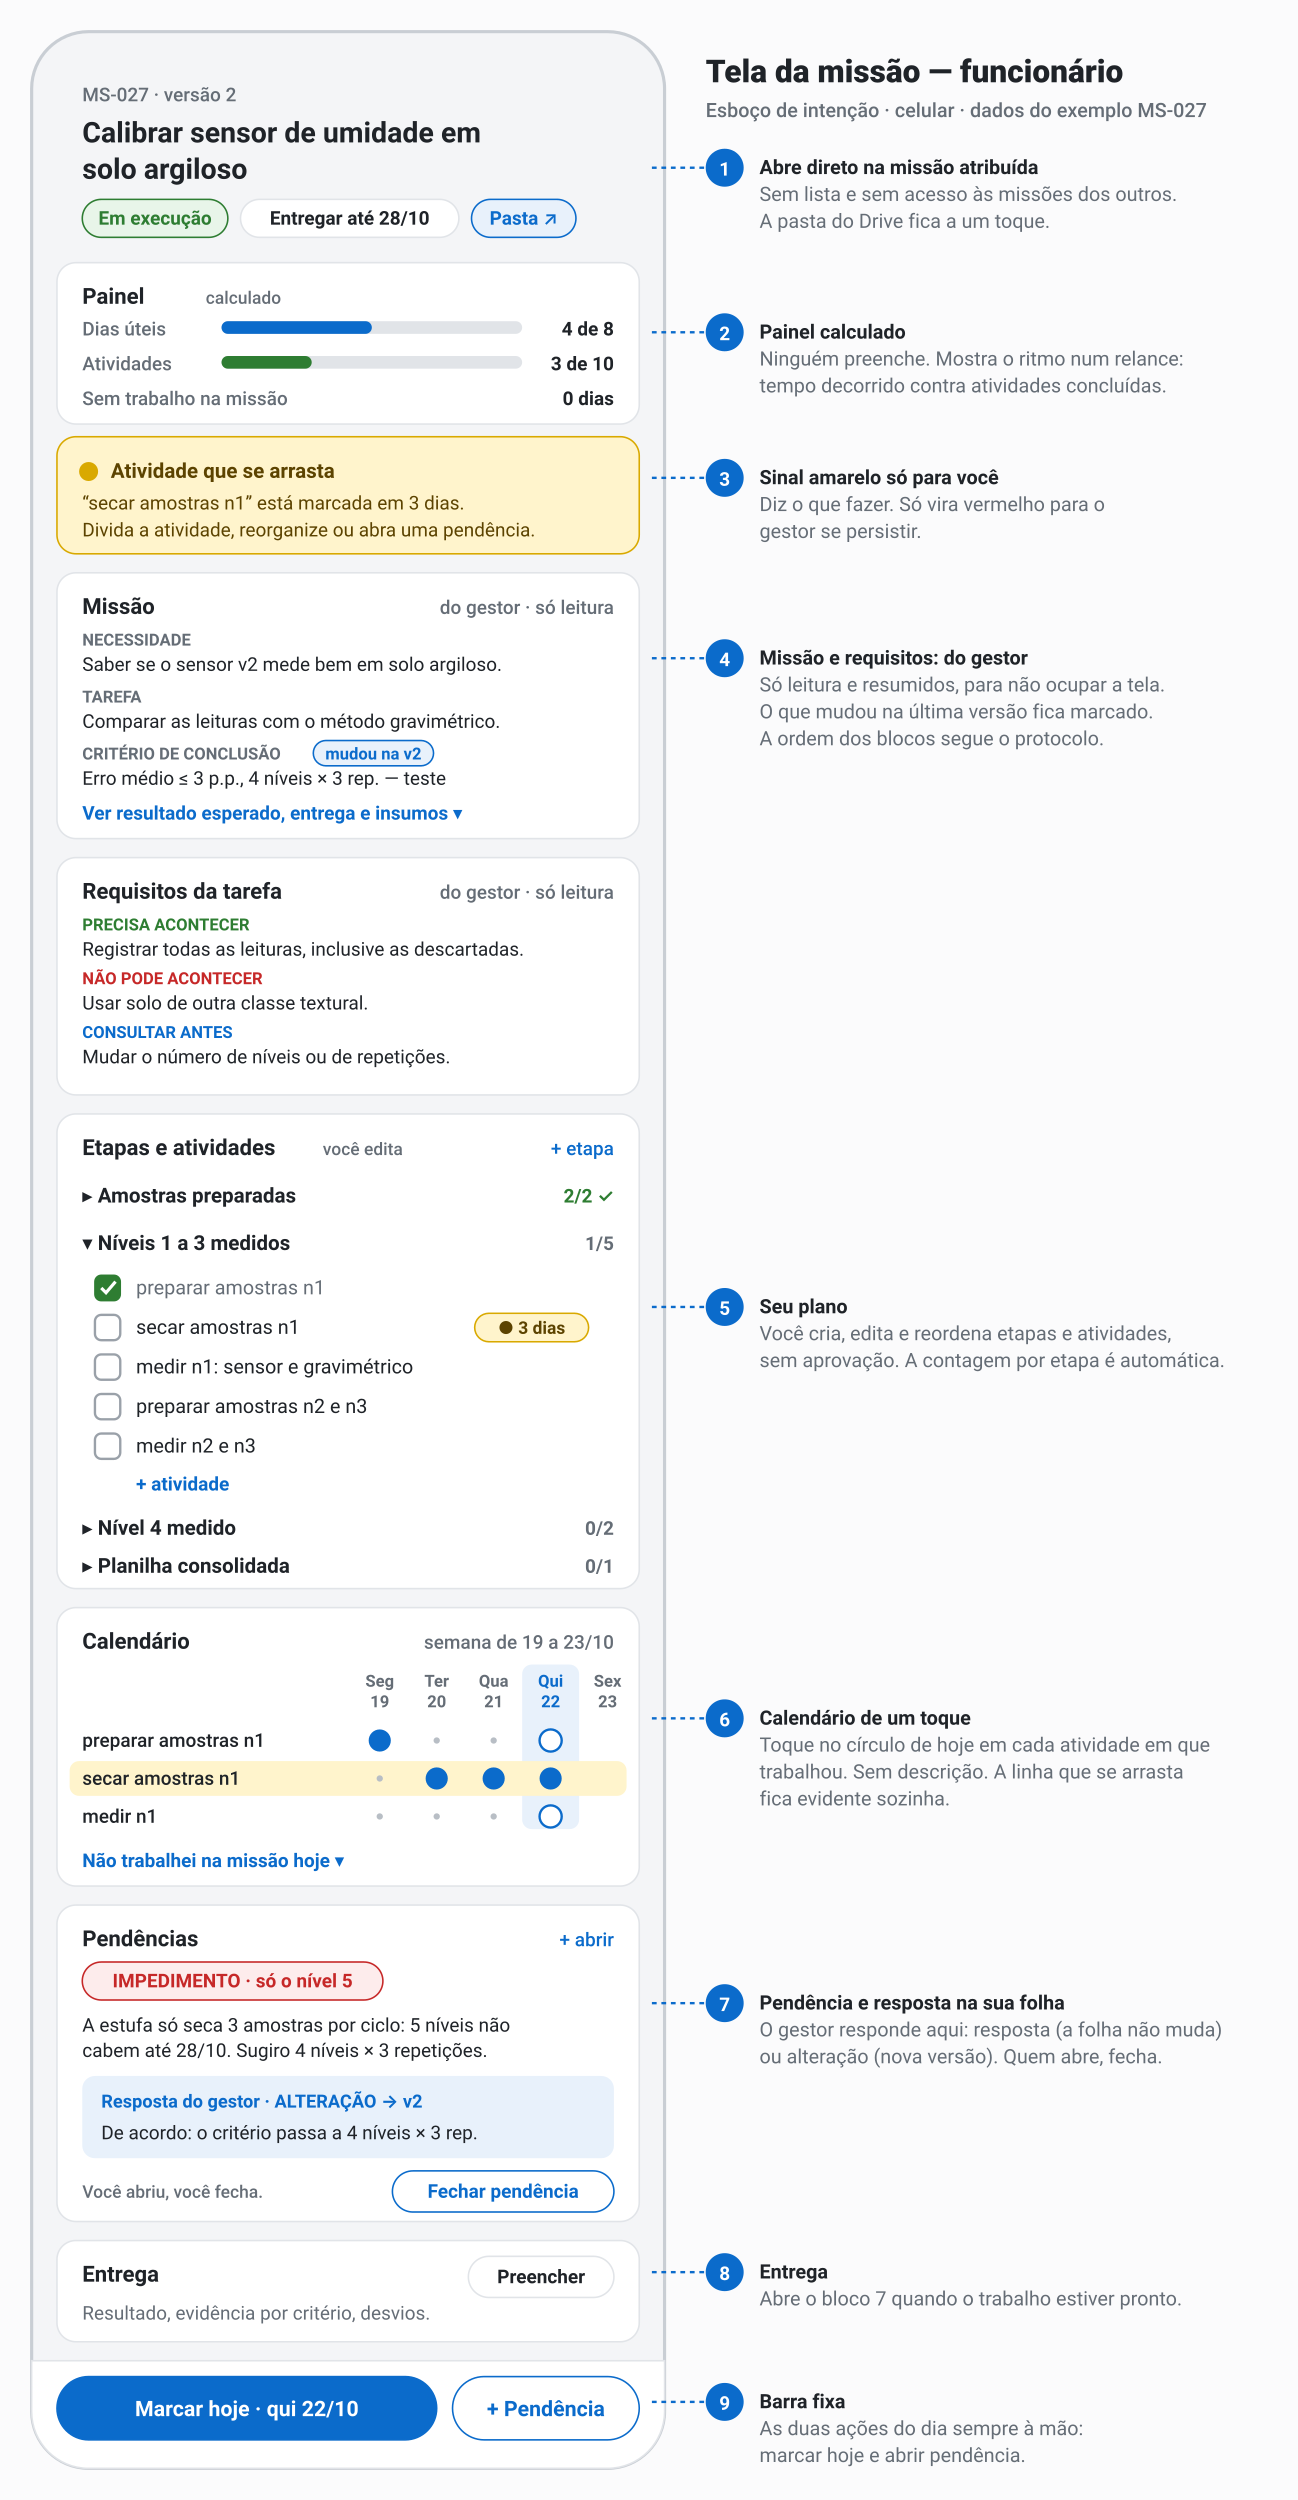
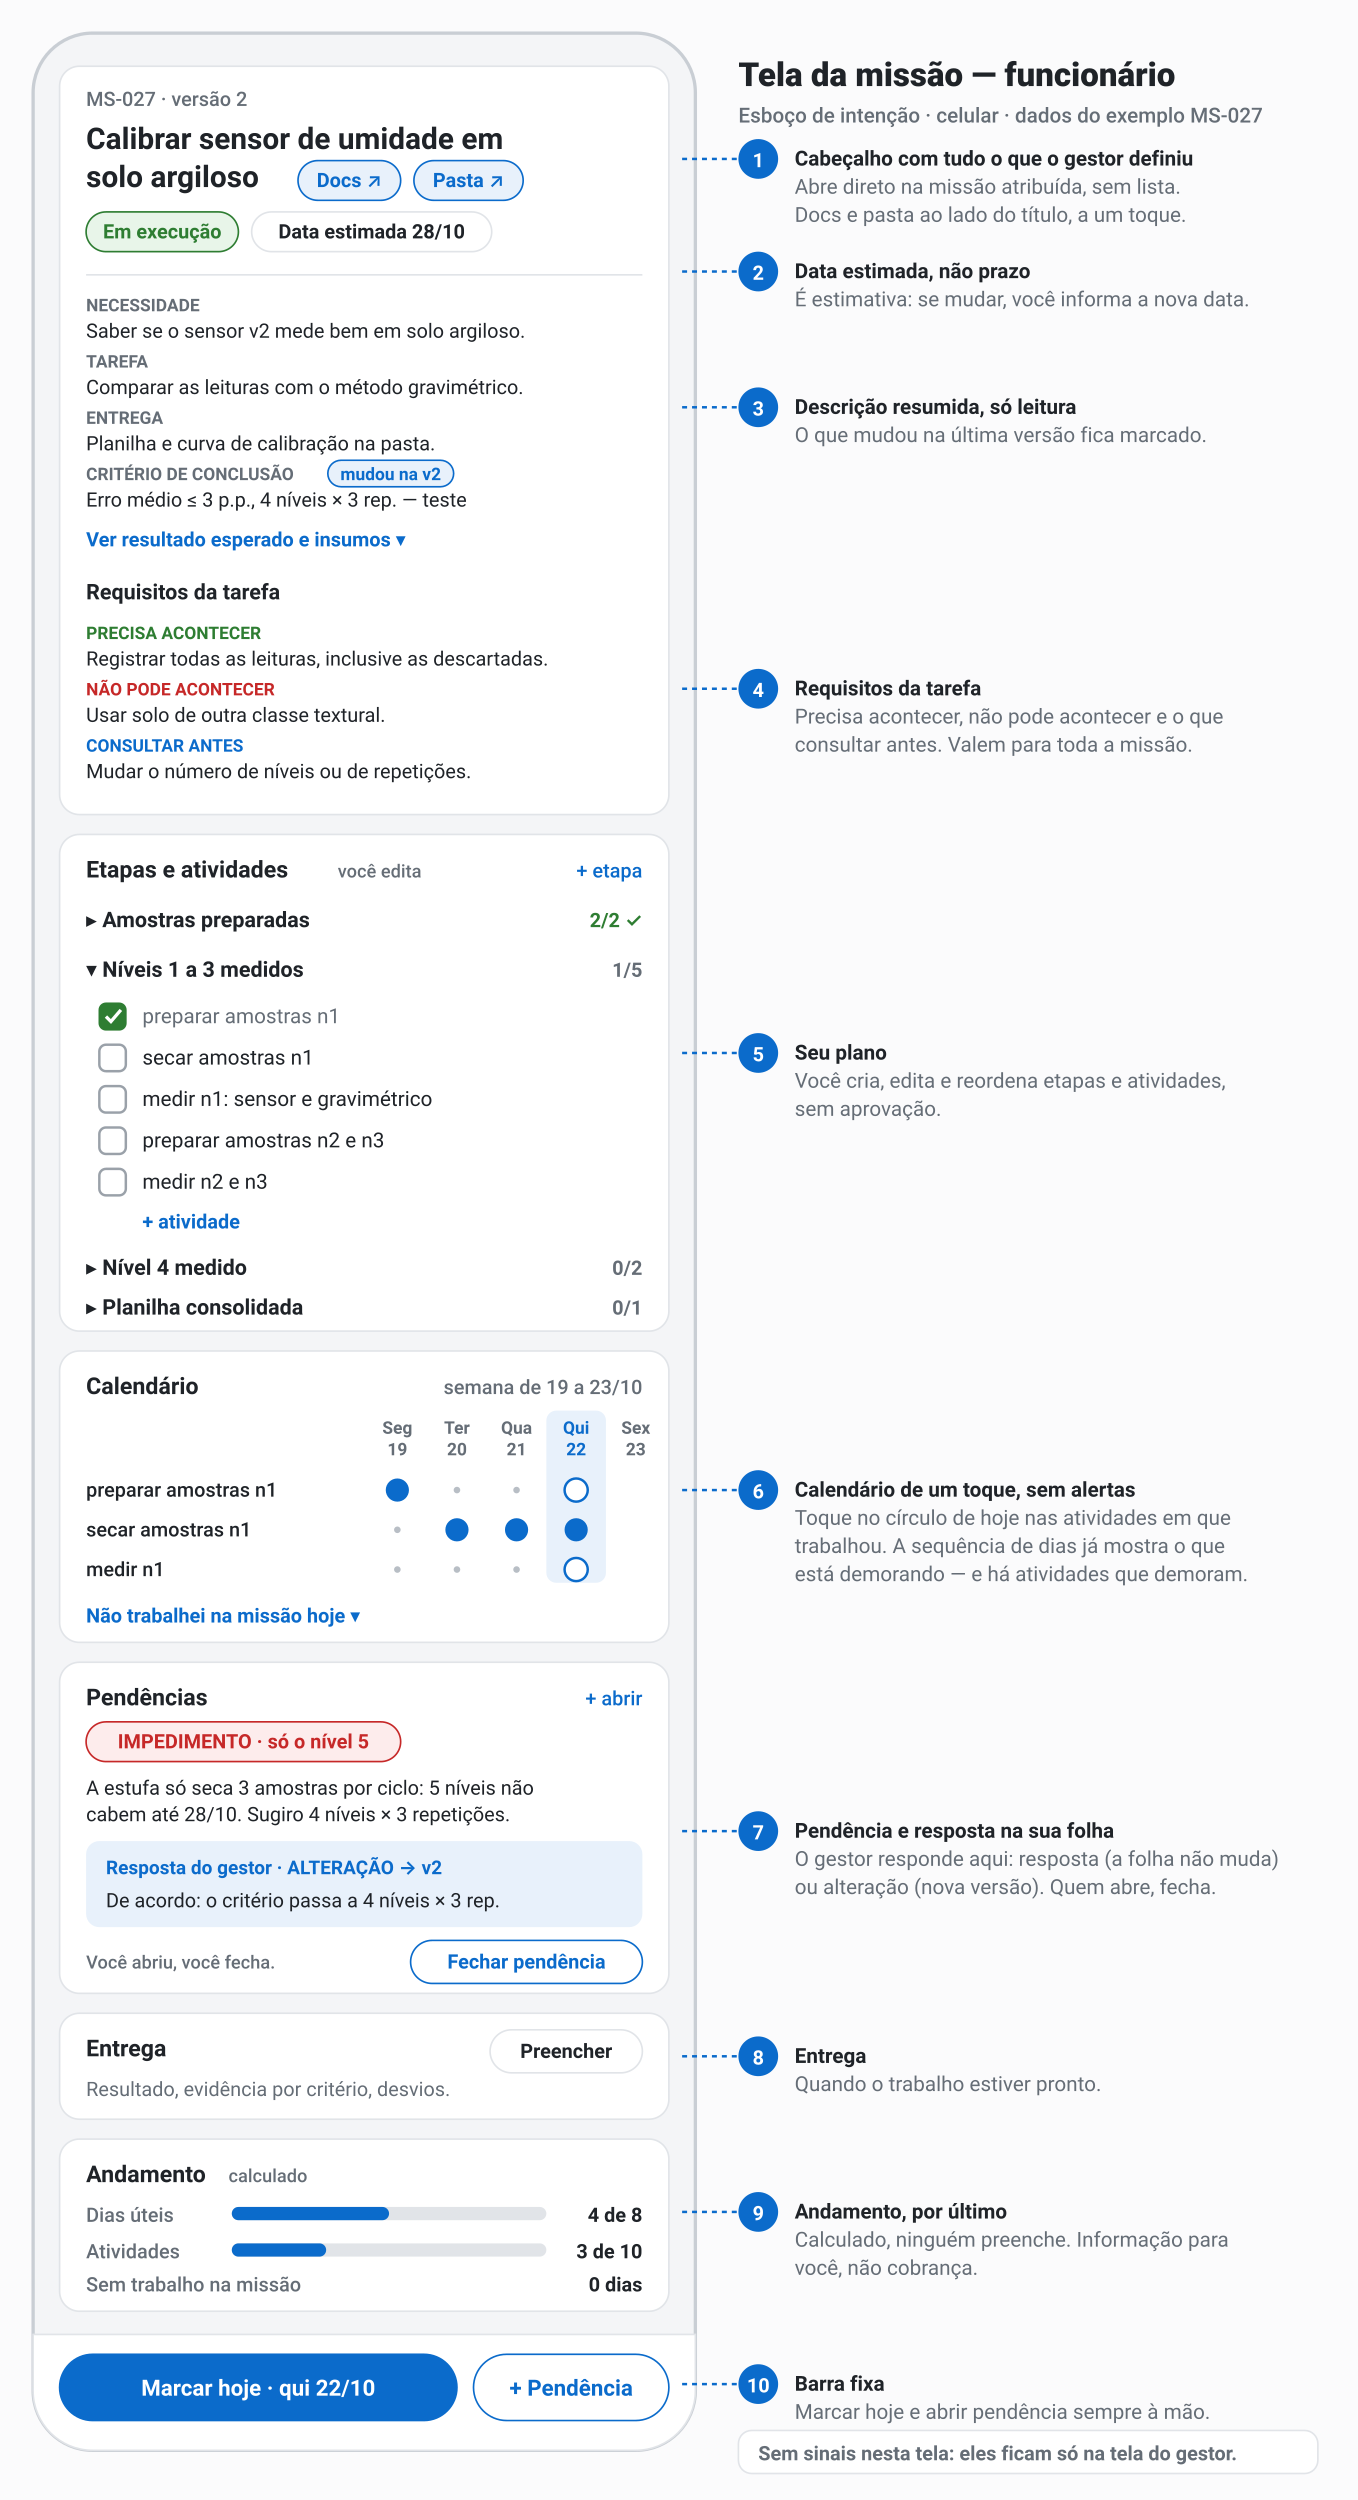
- <svg xmlns="http://www.w3.org/2000/svg" width="820" height="1580" viewBox="0 0 820 1580" font-family="system-ui, -apple-system, 'Segoe UI', Roboto, sans-serif">
-   <rect x="0" y="0" width="820" height="1580" rx="0" fill="#FBFBFC" stroke="#FBFBFC" stroke-width="1" />
-   <rect x="20" y="20" width="400" height="1540" rx="36" fill="#F4F5F7" stroke="#C9CED4" stroke-width="2" />
+ <svg xmlns="http://www.w3.org/2000/svg" width="820" height="1510" viewBox="0 0 820 1510" font-family="system-ui, -apple-system, 'Segoe UI', Roboto, sans-serif">
+   <rect x="0" y="0" width="820" height="1510" rx="0" fill="#FBFBFC" stroke="#FBFBFC" stroke-width="1" />
+   <rect x="20" y="20" width="400" height="1460" rx="36" fill="#F4F5F7" stroke="#C9CED4" stroke-width="2" />
+   <rect x="36" y="40" width="368" height="452" rx="12" fill="#FFFFFF" stroke="#E1E4E8" stroke-width="1" />
  <text x="52" y="64" font-size="12" font-weight="500" fill="#656D76" text-anchor="start">MS-027 · versão 2</text>
  <text x="52" y="90" font-size="18" font-weight="700" fill="#1F2328" text-anchor="start">Calibrar sensor de umidade em</text>
  <text x="52" y="113" font-size="18" font-weight="700" fill="#1F2328" text-anchor="start">solo argiloso</text>
-   <rect x="52" y="126" width="92" height="24" rx="12" fill="#E8F5E9" stroke="#2E7D32" stroke-width="1" />
-   <text x="98.0" y="142" font-size="12" font-weight="600" fill="#2E7D32" text-anchor="middle">Em execução</text>
-   <rect x="152" y="126" width="138" height="24" rx="12" fill="#FFFFFF" stroke="#E1E4E8" stroke-width="1" />
-   <text x="221.0" y="142" font-size="12" font-weight="600" fill="#1F2328" text-anchor="middle">Entregar até 28/10</text>
-   <rect x="298" y="126" width="66" height="24" rx="12" fill="#E8F1FB" stroke="#0B6BCB" stroke-width="1" />
-   <text x="331.0" y="142" font-size="12" font-weight="600" fill="#0B6BCB" text-anchor="middle">Pasta ↗</text>
-   <rect x="36" y="166" width="368" height="102" rx="12" fill="#FFFFFF" stroke="#E1E4E8" stroke-width="1" />
-   <text x="52" y="192" font-size="14" font-weight="700" fill="#1F2328" text-anchor="start">Painel</text>
-   <text x="130" y="192" font-size="11" font-weight="500" fill="#656D76" text-anchor="start">calculado</text>
-   <text x="52" y="212" font-size="12" font-weight="500" fill="#656D76" text-anchor="start">Dias úteis</text>
-   <rect x="140" y="203" width="190" height="8" rx="4" fill="#E1E4E8" stroke="#E1E4E8" stroke-width="0" />
-   <rect x="140" y="203" width="95.0" height="8" rx="4" fill="#0B6BCB" stroke="#0B6BCB" stroke-width="0" />
-   <text x="388" y="212" font-size="12" font-weight="600" fill="#1F2328" text-anchor="end">4 de 8</text>
-   <text x="52" y="234" font-size="12" font-weight="500" fill="#656D76" text-anchor="start">Atividades</text>
-   <rect x="140" y="225" width="190" height="8" rx="4" fill="#E1E4E8" stroke="#E1E4E8" stroke-width="0" />
-   <rect x="140" y="225" width="57.0" height="8" rx="4" fill="#2E7D32" stroke="#2E7D32" stroke-width="0" />
-   <text x="388" y="234" font-size="12" font-weight="600" fill="#1F2328" text-anchor="end">3 de 10</text>
-   <text x="52" y="256" font-size="12" font-weight="500" fill="#656D76" text-anchor="start">Sem trabalho na missão</text>
-   <text x="388" y="256" font-size="12" font-weight="600" fill="#1F2328" text-anchor="end">0 dias</text>
-   <rect x="36" y="276" width="368" height="74" rx="12" fill="#FFF4CC" stroke="#D9A900" stroke-width="1" />
-   <circle cx="56" cy="298" r="6" fill="#D9A900" />
-   <text x="70" y="302" font-size="13" font-weight="700" fill="#5C4300" text-anchor="start">Atividade que se arrasta</text>
-   <text x="52" y="322" font-size="12" font-weight="400" fill="#5C4300" text-anchor="start">“secar amostras n1” está marcada em 3 dias.</text>
-   <text x="52" y="339" font-size="12" font-weight="400" fill="#5C4300" text-anchor="start">Divida a atividade, reorganize ou abra uma pendência.</text>
-   <rect x="36" y="362" width="368" height="168" rx="12" fill="#FFFFFF" stroke="#E1E4E8" stroke-width="1" />
-   <text x="52" y="388" font-size="14" font-weight="700" fill="#1F2328" text-anchor="start">Missão</text>
-   <text x="388" y="388" font-size="12" font-weight="500" fill="#656D76" text-anchor="end">do gestor · só leitura</text>
-   <text x="52" y="408" font-size="10.5" font-weight="700" fill="#656D76" text-anchor="start">NECESSIDADE</text>
-   <text x="52" y="424" font-size="12" font-weight="400" fill="#1F2328" text-anchor="start">Saber se o sensor v2 mede bem em solo argiloso.</text>
-   <text x="52" y="444" font-size="10.5" font-weight="700" fill="#656D76" text-anchor="start">TAREFA</text>
-   <text x="52" y="460" font-size="12" font-weight="400" fill="#1F2328" text-anchor="start">Comparar as leituras com o método gravimétrico.</text>
-   <text x="52" y="480" font-size="10.5" font-weight="700" fill="#656D76" text-anchor="start">CRITÉRIO DE CONCLUSÃO</text>
-   <text x="52" y="496" font-size="12" font-weight="400" fill="#1F2328" text-anchor="start">Erro médio ≤ 3 p.p., 4 níveis × 3 rep. — teste</text>
-   <rect x="198" y="468" width="76" height="16" rx="8" fill="#E8F1FB" stroke="#0B6BCB" stroke-width="1" />
-   <text x="236" y="480" font-size="10.5" font-weight="600" fill="#0B6BCB" text-anchor="middle">mudou na v2</text>
-   <text x="52" y="518" font-size="12" font-weight="600" fill="#0B6BCB" text-anchor="start">Ver resultado esperado, entrega e insumos ▾</text>
-   <rect x="36" y="542" width="368" height="150" rx="12" fill="#FFFFFF" stroke="#E1E4E8" stroke-width="1" />
-   <text x="52" y="568" font-size="14" font-weight="700" fill="#1F2328" text-anchor="start">Requisitos da tarefa</text>
-   <text x="388" y="568" font-size="12" font-weight="500" fill="#656D76" text-anchor="end">do gestor · só leitura</text>
-   <text x="52" y="588" font-size="10.5" font-weight="700" fill="#2E7D32" text-anchor="start">PRECISA ACONTECER</text>
-   <text x="52" y="604" font-size="12" font-weight="400" fill="#1F2328" text-anchor="start">Registrar todas as leituras, inclusive as descartadas.</text>
-   <text x="52" y="622" font-size="10.5" font-weight="700" fill="#C62828" text-anchor="start">NÃO PODE ACONTECER</text>
-   <text x="52" y="638" font-size="12" font-weight="400" fill="#1F2328" text-anchor="start">Usar solo de outra classe textural.</text>
-   <text x="52" y="656" font-size="10.5" font-weight="700" fill="#0B6BCB" text-anchor="start">CONSULTAR ANTES</text>
-   <text x="52" y="672" font-size="12" font-weight="400" fill="#1F2328" text-anchor="start">Mudar o número de níveis ou de repetições.</text>
-   <rect x="36" y="704" width="368" height="300" rx="12" fill="#FFFFFF" stroke="#E1E4E8" stroke-width="1" />
-   <text x="52" y="730" font-size="14" font-weight="700" fill="#1F2328" text-anchor="start">Etapas e atividades</text>
-   <text x="388" y="730" font-size="12" font-weight="500" fill="#0B6BCB" text-anchor="end">+ etapa</text>
-   <text x="204" y="730" font-size="11" font-weight="500" fill="#656D76" text-anchor="start">você edita</text>
-   <text x="52" y="760" font-size="13" font-weight="700" fill="#1F2328" text-anchor="start">▸ Amostras preparadas</text>
-   <text x="388" y="760" font-size="12" font-weight="600" fill="#2E7D32" text-anchor="end">2/2 ✓</text>
-   <text x="52" y="790" font-size="13" font-weight="700" fill="#1F2328" text-anchor="start">▾ Níveis 1 a 3 medidos</text>
-   <text x="388" y="790" font-size="12" font-weight="600" fill="#656D76" text-anchor="end">1/5</text>
-   <rect x="60" y="806" width="16" height="16" rx="4" fill="#2E7D32" stroke="#2E7D32" stroke-width="1" />
-   <path d="M64 814 l3 3 l6 -7" stroke="#fff" stroke-width="2" fill="none" />
-   <text x="86" y="818" font-size="12.5" font-weight="400" fill="#656D76" text-anchor="start">preparar amostras n1</text>
-   <rect x="60" y="831" width="16" height="16" rx="4" fill="#FFFFFF" stroke="#9AA1A9" stroke-width="1.5" />
-   <text x="86" y="843" font-size="12.5" font-weight="400" fill="#1F2328" text-anchor="start">secar amostras n1</text>
-   <rect x="300" y="830" width="72" height="18" rx="9" fill="#FFF4CC" stroke="#D9A900" stroke-width="1" />
-   <text x="336" y="843" font-size="11" font-weight="600" fill="#5C4300" text-anchor="middle">● 3 dias</text>
-   <rect x="60" y="856" width="16" height="16" rx="4" fill="#FFFFFF" stroke="#9AA1A9" stroke-width="1.5" />
-   <text x="86" y="868" font-size="12.5" font-weight="400" fill="#1F2328" text-anchor="start">medir n1: sensor e gravimétrico</text>
-   <rect x="60" y="881" width="16" height="16" rx="4" fill="#FFFFFF" stroke="#9AA1A9" stroke-width="1.5" />
-   <text x="86" y="893" font-size="12.5" font-weight="400" fill="#1F2328" text-anchor="start">preparar amostras n2 e n3</text>
-   <rect x="60" y="906" width="16" height="16" rx="4" fill="#FFFFFF" stroke="#9AA1A9" stroke-width="1.5" />
-   <text x="86" y="918" font-size="12.5" font-weight="400" fill="#1F2328" text-anchor="start">medir n2 e n3</text>
-   <text x="86" y="942" font-size="12" font-weight="600" fill="#0B6BCB" text-anchor="start">+ atividade</text>
-   <text x="52" y="970" font-size="13" font-weight="700" fill="#1F2328" text-anchor="start">▸ Nível 4 medido</text>
-   <text x="388" y="970" font-size="12" font-weight="600" fill="#656D76" text-anchor="end">0/2</text>
-   <text x="52" y="994" font-size="13" font-weight="700" fill="#1F2328" text-anchor="start">▸ Planilha consolidada</text>
-   <text x="388" y="994" font-size="12" font-weight="600" fill="#656D76" text-anchor="end">0/1</text>
-   <rect x="36" y="1016" width="368" height="176" rx="12" fill="#FFFFFF" stroke="#E1E4E8" stroke-width="1" />
-   <text x="52" y="1042" font-size="14" font-weight="700" fill="#1F2328" text-anchor="start">Calendário</text>
-   <text x="388" y="1042" font-size="12" font-weight="500" fill="#656D76" text-anchor="end">semana de 19 a 23/10</text>
-   <rect x="330" y="1052" width="36" height="104" rx="6" fill="#E8F1FB" stroke="#E8F1FB" stroke-width="0" />
-   <text x="240.0" y="1066" font-size="10.5" font-weight="600" fill="#656D76" text-anchor="middle">Seg</text>
-   <text x="240.0" y="1079" font-size="10.5" font-weight="600" fill="#656D76" text-anchor="middle">19</text>
-   <text x="276.0" y="1066" font-size="10.5" font-weight="600" fill="#656D76" text-anchor="middle">Ter</text>
-   <text x="276.0" y="1079" font-size="10.5" font-weight="600" fill="#656D76" text-anchor="middle">20</text>
-   <text x="312.0" y="1066" font-size="10.5" font-weight="600" fill="#656D76" text-anchor="middle">Qua</text>
-   <text x="312.0" y="1079" font-size="10.5" font-weight="600" fill="#656D76" text-anchor="middle">21</text>
-   <text x="348.0" y="1066" font-size="10.5" font-weight="600" fill="#0B6BCB" text-anchor="middle">Qui</text>
-   <text x="348.0" y="1079" font-size="10.5" font-weight="600" fill="#0B6BCB" text-anchor="middle">22</text>
-   <text x="384.0" y="1066" font-size="10.5" font-weight="600" fill="#656D76" text-anchor="middle">Sex</text>
-   <text x="384.0" y="1079" font-size="10.5" font-weight="600" fill="#656D76" text-anchor="middle">23</text>
-   <text x="52" y="1104" font-size="12" font-weight="500" fill="#1F2328" text-anchor="start">preparar amostras n1</text>
-   <circle cx="240.0" cy="1100" r="7" fill="#0B6BCB" />
-   <circle cx="276.0" cy="1100" r="2" fill="#B8BEC5" />
-   <circle cx="312.0" cy="1100" r="2" fill="#B8BEC5" />
-   <circle cx="348.0" cy="1100" r="7" fill="#fff" stroke="#0B6BCB" stroke-width="1.5" />
-   <rect x="44" y="1113" width="352" height="22" rx="6" fill="#FFF4CC" stroke="#FFF4CC" stroke-width="0" />
-   <text x="52" y="1128" font-size="12" font-weight="500" fill="#1F2328" text-anchor="start">secar amostras n1</text>
-   <circle cx="240.0" cy="1124" r="2" fill="#B8BEC5" />
-   <circle cx="276.0" cy="1124" r="7" fill="#0B6BCB" />
-   <circle cx="312.0" cy="1124" r="7" fill="#0B6BCB" />
-   <circle cx="348.0" cy="1124" r="7" fill="#0B6BCB" />
-   <text x="52" y="1152" font-size="12" font-weight="500" fill="#1F2328" text-anchor="start">medir n1</text>
-   <circle cx="240.0" cy="1148" r="2" fill="#B8BEC5" />
-   <circle cx="276.0" cy="1148" r="2" fill="#B8BEC5" />
-   <circle cx="312.0" cy="1148" r="2" fill="#B8BEC5" />
-   <circle cx="348.0" cy="1148" r="7" fill="#fff" stroke="#0B6BCB" stroke-width="1.5" />
-   <text x="52" y="1180" font-size="12" font-weight="600" fill="#0B6BCB" text-anchor="start">Não trabalhei na missão hoje ▾</text>
-   <rect x="36" y="1204" width="368" height="200" rx="12" fill="#FFFFFF" stroke="#E1E4E8" stroke-width="1" />
-   <text x="52" y="1230" font-size="14" font-weight="700" fill="#1F2328" text-anchor="start">Pendências</text>
-   <text x="388" y="1230" font-size="12" font-weight="500" fill="#0B6BCB" text-anchor="end">+ abrir</text>
-   <rect x="52" y="1240" width="190" height="24" rx="12" fill="#FDECEC" stroke="#C62828" stroke-width="1" />
-   <text x="147.0" y="1256" font-size="12" font-weight="600" fill="#C62828" text-anchor="middle">IMPEDIMENTO · só o nível 5</text>
-   <text x="52" y="1284" font-size="12" font-weight="400" fill="#1F2328" text-anchor="start">A estufa só seca 3 amostras por ciclo: 5 níveis não</text>
-   <text x="52" y="1300" font-size="12" font-weight="400" fill="#1F2328" text-anchor="start">cabem até 28/10. Sugiro 4 níveis × 3 repetições.</text>
-   <rect x="52" y="1312" width="336" height="52" rx="8" fill="#E8F1FB" stroke="#E8F1FB" stroke-width="0" />
-   <text x="64" y="1332" font-size="11.5" font-weight="700" fill="#0B6BCB" text-anchor="start">Resposta do gestor · ALTERAÇÃO → v2</text>
-   <text x="64" y="1352" font-size="12" font-weight="400" fill="#1F2328" text-anchor="start">De acordo: o critério passa a 4 níveis × 3 rep.</text>
-   <rect x="248" y="1372" width="140" height="26" rx="13" fill="#FFFFFF" stroke="#0B6BCB" stroke-width="1" />
-   <text x="318" y="1389" font-size="12" font-weight="600" fill="#0B6BCB" text-anchor="middle">Fechar pendência</text>
-   <text x="52" y="1389" font-size="11" font-weight="500" fill="#656D76" text-anchor="start">Você abriu, você fecha.</text>
-   <rect x="36" y="1416" width="368" height="64" rx="12" fill="#FFFFFF" stroke="#E1E4E8" stroke-width="1" />
-   <text x="52" y="1442" font-size="14" font-weight="700" fill="#1F2328" text-anchor="start">Entrega</text>
-   <text x="52" y="1466" font-size="12" font-weight="400" fill="#656D76" text-anchor="start">Resultado, evidência por critério, desvios.</text>
-   <rect x="296" y="1426" width="92" height="26" rx="13" fill="#FFFFFF" stroke="#E1E4E8" stroke-width="1" />
-   <text x="342" y="1443" font-size="12" font-weight="600" fill="#1F2328" text-anchor="middle">Preencher</text>
-   <path d="M20 1492 H420 V1524 a36 36 0 0 1 -36 36 H56 a36 36 0 0 1 -36 -36 Z" fill="#FFFFFF" stroke="#E1E4E8" />
-   <rect x="36" y="1502" width="240" height="40" rx="20" fill="#0B6BCB" stroke="#0B6BCB" stroke-width="1" />
-   <text x="156" y="1527" font-size="13.5" font-weight="700" fill="#FFFFFF" text-anchor="middle">Marcar hoje · qui 22/10</text>
-   <rect x="286" y="1502" width="118" height="40" rx="20" fill="#FFFFFF" stroke="#0B6BCB" stroke-width="1" />
-   <text x="345" y="1527" font-size="13.5" font-weight="700" fill="#0B6BCB" text-anchor="middle">+ Pendência</text>
+   <rect x="180" y="97" width="62" height="24" rx="12" fill="#E8F1FB" stroke="#0B6BCB" stroke-width="1" />
+   <text x="211.0" y="113" font-size="12" font-weight="600" fill="#0B6BCB" text-anchor="middle">Docs ↗</text>
+   <rect x="250" y="97" width="66" height="24" rx="12" fill="#E8F1FB" stroke="#0B6BCB" stroke-width="1" />
+   <text x="283.0" y="113" font-size="12" font-weight="600" fill="#0B6BCB" text-anchor="middle">Pasta ↗</text>
+   <rect x="52" y="128" width="92" height="24" rx="12" fill="#E8F5E9" stroke="#2E7D32" stroke-width="1" />
+   <text x="98.0" y="144" font-size="12" font-weight="600" fill="#2E7D32" text-anchor="middle">Em execução</text>
+   <rect x="152" y="128" width="145" height="24" rx="12" fill="#FFFFFF" stroke="#E1E4E8" stroke-width="1" />
+   <text x="224.5" y="144" font-size="12" font-weight="600" fill="#1F2328" text-anchor="middle">Data estimada 28/10</text>
+   <line x1="52" y1="166" x2="388" y2="166" stroke="#E1E4E8" />
+   <text x="52" y="188" font-size="10.5" font-weight="700" fill="#656D76" text-anchor="start">NECESSIDADE</text>
+   <text x="52" y="204" font-size="12" font-weight="400" fill="#1F2328" text-anchor="start">Saber se o sensor v2 mede bem em solo argiloso.</text>
+   <text x="52" y="222" font-size="10.5" font-weight="700" fill="#656D76" text-anchor="start">TAREFA</text>
+   <text x="52" y="238" font-size="12" font-weight="400" fill="#1F2328" text-anchor="start">Comparar as leituras com o método gravimétrico.</text>
+   <text x="52" y="256" font-size="10.5" font-weight="700" fill="#656D76" text-anchor="start">ENTREGA</text>
+   <text x="52" y="272" font-size="12" font-weight="400" fill="#1F2328" text-anchor="start">Planilha e curva de calibração na pasta.</text>
+   <text x="52" y="290" font-size="10.5" font-weight="700" fill="#656D76" text-anchor="start">CRITÉRIO DE CONCLUSÃO</text>
+   <text x="52" y="306" font-size="12" font-weight="400" fill="#1F2328" text-anchor="start">Erro médio ≤ 3 p.p., 4 níveis × 3 rep. — teste</text>
+   <rect x="198" y="278" width="76" height="16" rx="8" fill="#E8F1FB" stroke="#0B6BCB" stroke-width="1" />
+   <text x="236" y="290" font-size="10.5" font-weight="600" fill="#0B6BCB" text-anchor="middle">mudou na v2</text>
+   <text x="52" y="330" font-size="12" font-weight="600" fill="#0B6BCB" text-anchor="start">Ver resultado esperado e insumos ▾</text>
+   <text x="52" y="362" font-size="13" font-weight="700" fill="#1F2328" text-anchor="start">Requisitos da tarefa</text>
+   <text x="52" y="386" font-size="10.5" font-weight="700" fill="#2E7D32" text-anchor="start">PRECISA ACONTECER</text>
+   <text x="52" y="402" font-size="12" font-weight="400" fill="#1F2328" text-anchor="start">Registrar todas as leituras, inclusive as descartadas.</text>
+   <text x="52" y="420" font-size="10.5" font-weight="700" fill="#C62828" text-anchor="start">NÃO PODE ACONTECER</text>
+   <text x="52" y="436" font-size="12" font-weight="400" fill="#1F2328" text-anchor="start">Usar solo de outra classe textural.</text>
+   <text x="52" y="454" font-size="10.5" font-weight="700" fill="#0B6BCB" text-anchor="start">CONSULTAR ANTES</text>
+   <text x="52" y="470" font-size="12" font-weight="400" fill="#1F2328" text-anchor="start">Mudar o número de níveis ou de repetições.</text>
+   <rect x="36" y="504" width="368" height="300" rx="12" fill="#FFFFFF" stroke="#E1E4E8" stroke-width="1" />
+   <text x="52" y="530" font-size="14" font-weight="700" fill="#1F2328" text-anchor="start">Etapas e atividades</text>
+   <text x="388" y="530" font-size="12" font-weight="500" fill="#0B6BCB" text-anchor="end">+ etapa</text>
+   <text x="204" y="530" font-size="11" font-weight="500" fill="#656D76" text-anchor="start">você edita</text>
+   <text x="52" y="560" font-size="13" font-weight="700" fill="#1F2328" text-anchor="start">▸ Amostras preparadas</text>
+   <text x="388" y="560" font-size="12" font-weight="600" fill="#2E7D32" text-anchor="end">2/2 ✓</text>
+   <text x="52" y="590" font-size="13" font-weight="700" fill="#1F2328" text-anchor="start">▾ Níveis 1 a 3 medidos</text>
+   <text x="388" y="590" font-size="12" font-weight="600" fill="#656D76" text-anchor="end">1/5</text>
+   <rect x="60" y="606" width="16" height="16" rx="4" fill="#2E7D32" stroke="#2E7D32" stroke-width="1" />
+   <path d="M64 614 l3 3 l6 -7" stroke="#fff" stroke-width="2" fill="none" />
+   <text x="86" y="618" font-size="12.5" font-weight="400" fill="#656D76" text-anchor="start">preparar amostras n1</text>
+   <rect x="60" y="631" width="16" height="16" rx="4" fill="#FFFFFF" stroke="#9AA1A9" stroke-width="1.5" />
+   <text x="86" y="643" font-size="12.5" font-weight="400" fill="#1F2328" text-anchor="start">secar amostras n1</text>
+   <rect x="60" y="656" width="16" height="16" rx="4" fill="#FFFFFF" stroke="#9AA1A9" stroke-width="1.5" />
+   <text x="86" y="668" font-size="12.5" font-weight="400" fill="#1F2328" text-anchor="start">medir n1: sensor e gravimétrico</text>
+   <rect x="60" y="681" width="16" height="16" rx="4" fill="#FFFFFF" stroke="#9AA1A9" stroke-width="1.5" />
+   <text x="86" y="693" font-size="12.5" font-weight="400" fill="#1F2328" text-anchor="start">preparar amostras n2 e n3</text>
+   <rect x="60" y="706" width="16" height="16" rx="4" fill="#FFFFFF" stroke="#9AA1A9" stroke-width="1.5" />
+   <text x="86" y="718" font-size="12.5" font-weight="400" fill="#1F2328" text-anchor="start">medir n2 e n3</text>
+   <text x="86" y="742" font-size="12" font-weight="600" fill="#0B6BCB" text-anchor="start">+ atividade</text>
+   <text x="52" y="770" font-size="13" font-weight="700" fill="#1F2328" text-anchor="start">▸ Nível 4 medido</text>
+   <text x="388" y="770" font-size="12" font-weight="600" fill="#656D76" text-anchor="end">0/2</text>
+   <text x="52" y="794" font-size="13" font-weight="700" fill="#1F2328" text-anchor="start">▸ Planilha consolidada</text>
+   <text x="388" y="794" font-size="12" font-weight="600" fill="#656D76" text-anchor="end">0/1</text>
+   <rect x="36" y="816" width="368" height="176" rx="12" fill="#FFFFFF" stroke="#E1E4E8" stroke-width="1" />
+   <text x="52" y="842" font-size="14" font-weight="700" fill="#1F2328" text-anchor="start">Calendário</text>
+   <text x="388" y="842" font-size="12" font-weight="500" fill="#656D76" text-anchor="end">semana de 19 a 23/10</text>
+   <rect x="330" y="852" width="36" height="104" rx="6" fill="#E8F1FB" stroke="#E8F1FB" stroke-width="0" />
+   <text x="240.0" y="866" font-size="10.5" font-weight="600" fill="#656D76" text-anchor="middle">Seg</text>
+   <text x="240.0" y="879" font-size="10.5" font-weight="600" fill="#656D76" text-anchor="middle">19</text>
+   <text x="276.0" y="866" font-size="10.5" font-weight="600" fill="#656D76" text-anchor="middle">Ter</text>
+   <text x="276.0" y="879" font-size="10.5" font-weight="600" fill="#656D76" text-anchor="middle">20</text>
+   <text x="312.0" y="866" font-size="10.5" font-weight="600" fill="#656D76" text-anchor="middle">Qua</text>
+   <text x="312.0" y="879" font-size="10.5" font-weight="600" fill="#656D76" text-anchor="middle">21</text>
+   <text x="348.0" y="866" font-size="10.5" font-weight="600" fill="#0B6BCB" text-anchor="middle">Qui</text>
+   <text x="348.0" y="879" font-size="10.5" font-weight="600" fill="#0B6BCB" text-anchor="middle">22</text>
+   <text x="384.0" y="866" font-size="10.5" font-weight="600" fill="#656D76" text-anchor="middle">Sex</text>
+   <text x="384.0" y="879" font-size="10.5" font-weight="600" fill="#656D76" text-anchor="middle">23</text>
+   <text x="52" y="904" font-size="12" font-weight="500" fill="#1F2328" text-anchor="start">preparar amostras n1</text>
+   <circle cx="240.0" cy="900" r="7" fill="#0B6BCB" />
+   <circle cx="276.0" cy="900" r="2" fill="#B8BEC5" />
+   <circle cx="312.0" cy="900" r="2" fill="#B8BEC5" />
+   <circle cx="348.0" cy="900" r="7" fill="#fff" stroke="#0B6BCB" stroke-width="1.5" />
+   <text x="52" y="928" font-size="12" font-weight="500" fill="#1F2328" text-anchor="start">secar amostras n1</text>
+   <circle cx="240.0" cy="924" r="2" fill="#B8BEC5" />
+   <circle cx="276.0" cy="924" r="7" fill="#0B6BCB" />
+   <circle cx="312.0" cy="924" r="7" fill="#0B6BCB" />
+   <circle cx="348.0" cy="924" r="7" fill="#0B6BCB" />
+   <text x="52" y="952" font-size="12" font-weight="500" fill="#1F2328" text-anchor="start">medir n1</text>
+   <circle cx="240.0" cy="948" r="2" fill="#B8BEC5" />
+   <circle cx="276.0" cy="948" r="2" fill="#B8BEC5" />
+   <circle cx="312.0" cy="948" r="2" fill="#B8BEC5" />
+   <circle cx="348.0" cy="948" r="7" fill="#fff" stroke="#0B6BCB" stroke-width="1.5" />
+   <text x="52" y="980" font-size="12" font-weight="600" fill="#0B6BCB" text-anchor="start">Não trabalhei na missão hoje ▾</text>
+   <rect x="36" y="1004" width="368" height="200" rx="12" fill="#FFFFFF" stroke="#E1E4E8" stroke-width="1" />
+   <text x="52" y="1030" font-size="14" font-weight="700" fill="#1F2328" text-anchor="start">Pendências</text>
+   <text x="388" y="1030" font-size="12" font-weight="500" fill="#0B6BCB" text-anchor="end">+ abrir</text>
+   <rect x="52" y="1040" width="190" height="24" rx="12" fill="#FDECEC" stroke="#C62828" stroke-width="1" />
+   <text x="147.0" y="1056" font-size="12" font-weight="600" fill="#C62828" text-anchor="middle">IMPEDIMENTO · só o nível 5</text>
+   <text x="52" y="1084" font-size="12" font-weight="400" fill="#1F2328" text-anchor="start">A estufa só seca 3 amostras por ciclo: 5 níveis não</text>
+   <text x="52" y="1100" font-size="12" font-weight="400" fill="#1F2328" text-anchor="start">cabem até 28/10. Sugiro 4 níveis × 3 repetições.</text>
+   <rect x="52" y="1112" width="336" height="52" rx="8" fill="#E8F1FB" stroke="#E8F1FB" stroke-width="0" />
+   <text x="64" y="1132" font-size="11.5" font-weight="700" fill="#0B6BCB" text-anchor="start">Resposta do gestor · ALTERAÇÃO → v2</text>
+   <text x="64" y="1152" font-size="12" font-weight="400" fill="#1F2328" text-anchor="start">De acordo: o critério passa a 4 níveis × 3 rep.</text>
+   <rect x="248" y="1172" width="140" height="26" rx="13" fill="#FFFFFF" stroke="#0B6BCB" stroke-width="1" />
+   <text x="318" y="1189" font-size="12" font-weight="600" fill="#0B6BCB" text-anchor="middle">Fechar pendência</text>
+   <text x="52" y="1189" font-size="11" font-weight="500" fill="#656D76" text-anchor="start">Você abriu, você fecha.</text>
+   <rect x="36" y="1216" width="368" height="64" rx="12" fill="#FFFFFF" stroke="#E1E4E8" stroke-width="1" />
+   <text x="52" y="1242" font-size="14" font-weight="700" fill="#1F2328" text-anchor="start">Entrega</text>
+   <text x="52" y="1266" font-size="12" font-weight="400" fill="#656D76" text-anchor="start">Resultado, evidência por critério, desvios.</text>
+   <rect x="296" y="1226" width="92" height="26" rx="13" fill="#FFFFFF" stroke="#E1E4E8" stroke-width="1" />
+   <text x="342" y="1243" font-size="12" font-weight="600" fill="#1F2328" text-anchor="middle">Preencher</text>
+   <rect x="36" y="1292" width="368" height="104" rx="12" fill="#FFFFFF" stroke="#E1E4E8" stroke-width="1" />
+   <text x="52" y="1318" font-size="14" font-weight="700" fill="#1F2328" text-anchor="start">Andamento</text>
+   <text x="138" y="1318" font-size="11" font-weight="500" fill="#656D76" text-anchor="start">calculado</text>
+   <text x="52" y="1342" font-size="12" font-weight="500" fill="#656D76" text-anchor="start">Dias úteis</text>
+   <rect x="140" y="1333" width="190" height="8" rx="4" fill="#E1E4E8" stroke="#E1E4E8" stroke-width="0" />
+   <rect x="140" y="1333" width="95.0" height="8" rx="4" fill="#0B6BCB" stroke="#0B6BCB" stroke-width="0" />
+   <text x="388" y="1342" font-size="12" font-weight="600" fill="#1F2328" text-anchor="end">4 de 8</text>
+   <text x="52" y="1364" font-size="12" font-weight="500" fill="#656D76" text-anchor="start">Atividades</text>
+   <rect x="140" y="1355" width="190" height="8" rx="4" fill="#E1E4E8" stroke="#E1E4E8" stroke-width="0" />
+   <rect x="140" y="1355" width="57.0" height="8" rx="4" fill="#0B6BCB" stroke="#0B6BCB" stroke-width="0" />
+   <text x="388" y="1364" font-size="12" font-weight="600" fill="#1F2328" text-anchor="end">3 de 10</text>
+   <text x="52" y="1384" font-size="12" font-weight="500" fill="#656D76" text-anchor="start">Sem trabalho na missão</text>
+   <text x="388" y="1384" font-size="12" font-weight="600" fill="#1F2328" text-anchor="end">0 dias</text>
+   <path d="M20 1410 H420 V1444 a36 36 0 0 1 -36 36 H56 a36 36 0 0 1 -36 -36 Z" fill="#FFFFFF" stroke="#E1E4E8" />
+   <rect x="36" y="1422" width="240" height="40" rx="20" fill="#0B6BCB" stroke="#0B6BCB" stroke-width="1" />
+   <text x="156" y="1447" font-size="13.5" font-weight="700" fill="#FFFFFF" text-anchor="middle">Marcar hoje · qui 22/10</text>
+   <rect x="286" y="1422" width="118" height="40" rx="20" fill="#FFFFFF" stroke="#0B6BCB" stroke-width="1" />
+   <text x="345" y="1447" font-size="13.5" font-weight="700" fill="#0B6BCB" text-anchor="middle">+ Pendência</text>
  <text x="446" y="52" font-size="20" font-weight="800" fill="#1F2328" text-anchor="start">Tela da missão — funcionário</text>
  <text x="446" y="74" font-size="12.5" font-weight="500" fill="#656D76" text-anchor="start">Esboço de intenção · celular · dados do exemplo MS-027</text>
-   <line x1="412" y1="106" x2="446" y2="106" stroke="#0B6BCB" stroke-width="1.5" stroke-dasharray="3 3" />
-   <circle cx="458" cy="106" r="12" fill="#0B6BCB" />
-   <text x="458" y="111" font-size="12" font-weight="700" fill="#FFFFFF" text-anchor="middle">1</text>
-   <text x="480" y="110" font-size="12.5" font-weight="700" fill="#1F2328" text-anchor="start">Abre direto na missão atribuída</text>
-   <text x="480" y="127" font-size="12.5" font-weight="400" fill="#656D76" text-anchor="start">Sem lista e sem acesso às missões dos outros.</text>
-   <text x="480" y="144" font-size="12.5" font-weight="400" fill="#656D76" text-anchor="start">A pasta do Drive fica a um toque.</text>
-   <line x1="412" y1="210" x2="446" y2="210" stroke="#0B6BCB" stroke-width="1.5" stroke-dasharray="3 3" />
-   <circle cx="458" cy="210" r="12" fill="#0B6BCB" />
-   <text x="458" y="215" font-size="12" font-weight="700" fill="#FFFFFF" text-anchor="middle">2</text>
-   <text x="480" y="214" font-size="12.5" font-weight="700" fill="#1F2328" text-anchor="start">Painel calculado</text>
-   <text x="480" y="231" font-size="12.5" font-weight="400" fill="#656D76" text-anchor="start">Ninguém preenche. Mostra o ritmo num relance:</text>
-   <text x="480" y="248" font-size="12.5" font-weight="400" fill="#656D76" text-anchor="start">tempo decorrido contra atividades concluídas.</text>
-   <line x1="412" y1="302" x2="446" y2="302" stroke="#0B6BCB" stroke-width="1.5" stroke-dasharray="3 3" />
-   <circle cx="458" cy="302" r="12" fill="#0B6BCB" />
-   <text x="458" y="307" font-size="12" font-weight="700" fill="#FFFFFF" text-anchor="middle">3</text>
-   <text x="480" y="306" font-size="12.5" font-weight="700" fill="#1F2328" text-anchor="start">Sinal amarelo só para você</text>
-   <text x="480" y="323" font-size="12.5" font-weight="400" fill="#656D76" text-anchor="start">Diz o que fazer. Só vira vermelho para o</text>
-   <text x="480" y="340" font-size="12.5" font-weight="400" fill="#656D76" text-anchor="start">gestor se persistir.</text>
+   <line x1="412" y1="96" x2="446" y2="96" stroke="#0B6BCB" stroke-width="1.5" stroke-dasharray="3 3" />
+   <circle cx="458" cy="96" r="12" fill="#0B6BCB" />
+   <text x="458" y="101" font-size="12" font-weight="700" fill="#FFFFFF" text-anchor="middle">1</text>
+   <text x="480" y="100" font-size="12.5" font-weight="700" fill="#1F2328" text-anchor="start">Cabeçalho com tudo o que o gestor definiu</text>
+   <text x="480" y="117" font-size="12.5" font-weight="400" fill="#656D76" text-anchor="start">Abre direto na missão atribuída, sem lista.</text>
+   <text x="480" y="134" font-size="12.5" font-weight="400" fill="#656D76" text-anchor="start">Docs e pasta ao lado do título, a um toque.</text>
+   <line x1="412" y1="164" x2="446" y2="164" stroke="#0B6BCB" stroke-width="1.5" stroke-dasharray="3 3" />
+   <circle cx="458" cy="164" r="12" fill="#0B6BCB" />
+   <text x="458" y="169" font-size="12" font-weight="700" fill="#FFFFFF" text-anchor="middle">2</text>
+   <text x="480" y="168" font-size="12.5" font-weight="700" fill="#1F2328" text-anchor="start">Data estimada, não prazo</text>
+   <text x="480" y="185" font-size="12.5" font-weight="400" fill="#656D76" text-anchor="start">É estimativa: se mudar, você informa a nova data.</text>
+   <line x1="412" y1="246" x2="446" y2="246" stroke="#0B6BCB" stroke-width="1.5" stroke-dasharray="3 3" />
+   <circle cx="458" cy="246" r="12" fill="#0B6BCB" />
+   <text x="458" y="251" font-size="12" font-weight="700" fill="#FFFFFF" text-anchor="middle">3</text>
+   <text x="480" y="250" font-size="12.5" font-weight="700" fill="#1F2328" text-anchor="start">Descrição resumida, só leitura</text>
+   <text x="480" y="267" font-size="12.5" font-weight="400" fill="#656D76" text-anchor="start">O que mudou na última versão fica marcado.</text>
  <line x1="412" y1="416" x2="446" y2="416" stroke="#0B6BCB" stroke-width="1.5" stroke-dasharray="3 3" />
  <circle cx="458" cy="416" r="12" fill="#0B6BCB" />
  <text x="458" y="421" font-size="12" font-weight="700" fill="#FFFFFF" text-anchor="middle">4</text>
-   <text x="480" y="420" font-size="12.5" font-weight="700" fill="#1F2328" text-anchor="start">Missão e requisitos: do gestor</text>
-   <text x="480" y="437" font-size="12.5" font-weight="400" fill="#656D76" text-anchor="start">Só leitura e resumidos, para não ocupar a tela.</text>
-   <text x="480" y="454" font-size="12.5" font-weight="400" fill="#656D76" text-anchor="start">O que mudou na última versão fica marcado.</text>
-   <text x="480" y="471" font-size="12.5" font-weight="400" fill="#656D76" text-anchor="start">A ordem dos blocos segue o protocolo.</text>
-   <line x1="412" y1="826" x2="446" y2="826" stroke="#0B6BCB" stroke-width="1.5" stroke-dasharray="3 3" />
-   <circle cx="458" cy="826" r="12" fill="#0B6BCB" />
-   <text x="458" y="831" font-size="12" font-weight="700" fill="#FFFFFF" text-anchor="middle">5</text>
-   <text x="480" y="830" font-size="12.5" font-weight="700" fill="#1F2328" text-anchor="start">Seu plano</text>
-   <text x="480" y="847" font-size="12.5" font-weight="400" fill="#656D76" text-anchor="start">Você cria, edita e reordena etapas e atividades,</text>
-   <text x="480" y="864" font-size="12.5" font-weight="400" fill="#656D76" text-anchor="start">sem aprovação. A contagem por etapa é automática.</text>
-   <line x1="412" y1="1086" x2="446" y2="1086" stroke="#0B6BCB" stroke-width="1.5" stroke-dasharray="3 3" />
-   <circle cx="458" cy="1086" r="12" fill="#0B6BCB" />
-   <text x="458" y="1091" font-size="12" font-weight="700" fill="#FFFFFF" text-anchor="middle">6</text>
-   <text x="480" y="1090" font-size="12.5" font-weight="700" fill="#1F2328" text-anchor="start">Calendário de um toque</text>
-   <text x="480" y="1107" font-size="12.5" font-weight="400" fill="#656D76" text-anchor="start">Toque no círculo de hoje em cada atividade em que</text>
-   <text x="480" y="1124" font-size="12.5" font-weight="400" fill="#656D76" text-anchor="start">trabalhou. Sem descrição. A linha que se arrasta</text>
-   <text x="480" y="1141" font-size="12.5" font-weight="400" fill="#656D76" text-anchor="start">fica evidente sozinha.</text>
-   <line x1="412" y1="1266" x2="446" y2="1266" stroke="#0B6BCB" stroke-width="1.5" stroke-dasharray="3 3" />
-   <circle cx="458" cy="1266" r="12" fill="#0B6BCB" />
-   <text x="458" y="1271" font-size="12" font-weight="700" fill="#FFFFFF" text-anchor="middle">7</text>
-   <text x="480" y="1270" font-size="12.5" font-weight="700" fill="#1F2328" text-anchor="start">Pendência e resposta na sua folha</text>
-   <text x="480" y="1287" font-size="12.5" font-weight="400" fill="#656D76" text-anchor="start">O gestor responde aqui: resposta (a folha não muda)</text>
-   <text x="480" y="1304" font-size="12.5" font-weight="400" fill="#656D76" text-anchor="start">ou alteração (nova versão). Quem abre, fecha.</text>
-   <line x1="412" y1="1436" x2="446" y2="1436" stroke="#0B6BCB" stroke-width="1.5" stroke-dasharray="3 3" />
-   <circle cx="458" cy="1436" r="12" fill="#0B6BCB" />
-   <text x="458" y="1441" font-size="12" font-weight="700" fill="#FFFFFF" text-anchor="middle">8</text>
-   <text x="480" y="1440" font-size="12.5" font-weight="700" fill="#1F2328" text-anchor="start">Entrega</text>
-   <text x="480" y="1457" font-size="12.5" font-weight="400" fill="#656D76" text-anchor="start">Abre o bloco 7 quando o trabalho estiver pronto.</text>
-   <line x1="412" y1="1518" x2="446" y2="1518" stroke="#0B6BCB" stroke-width="1.5" stroke-dasharray="3 3" />
-   <circle cx="458" cy="1518" r="12" fill="#0B6BCB" />
-   <text x="458" y="1523" font-size="12" font-weight="700" fill="#FFFFFF" text-anchor="middle">9</text>
-   <text x="480" y="1522" font-size="12.5" font-weight="700" fill="#1F2328" text-anchor="start">Barra fixa</text>
-   <text x="480" y="1539" font-size="12.5" font-weight="400" fill="#656D76" text-anchor="start">As duas ações do dia sempre à mão:</text>
-   <text x="480" y="1556" font-size="12.5" font-weight="400" fill="#656D76" text-anchor="start">marcar hoje e abrir pendência.</text>
+   <text x="480" y="420" font-size="12.5" font-weight="700" fill="#1F2328" text-anchor="start">Requisitos da tarefa</text>
+   <text x="480" y="437" font-size="12.5" font-weight="400" fill="#656D76" text-anchor="start">Precisa acontecer, não pode acontecer e o que</text>
+   <text x="480" y="454" font-size="12.5" font-weight="400" fill="#656D76" text-anchor="start">consultar antes. Valem para toda a missão.</text>
+   <line x1="412" y1="636" x2="446" y2="636" stroke="#0B6BCB" stroke-width="1.5" stroke-dasharray="3 3" />
+   <circle cx="458" cy="636" r="12" fill="#0B6BCB" />
+   <text x="458" y="641" font-size="12" font-weight="700" fill="#FFFFFF" text-anchor="middle">5</text>
+   <text x="480" y="640" font-size="12.5" font-weight="700" fill="#1F2328" text-anchor="start">Seu plano</text>
+   <text x="480" y="657" font-size="12.5" font-weight="400" fill="#656D76" text-anchor="start">Você cria, edita e reordena etapas e atividades,</text>
+   <text x="480" y="674" font-size="12.5" font-weight="400" fill="#656D76" text-anchor="start">sem aprovação.</text>
+   <line x1="412" y1="900" x2="446" y2="900" stroke="#0B6BCB" stroke-width="1.5" stroke-dasharray="3 3" />
+   <circle cx="458" cy="900" r="12" fill="#0B6BCB" />
+   <text x="458" y="905" font-size="12" font-weight="700" fill="#FFFFFF" text-anchor="middle">6</text>
+   <text x="480" y="904" font-size="12.5" font-weight="700" fill="#1F2328" text-anchor="start">Calendário de um toque, sem alertas</text>
+   <text x="480" y="921" font-size="12.5" font-weight="400" fill="#656D76" text-anchor="start">Toque no círculo de hoje nas atividades em que</text>
+   <text x="480" y="938" font-size="12.5" font-weight="400" fill="#656D76" text-anchor="start">trabalhou. A sequência de dias já mostra o que</text>
+   <text x="480" y="955" font-size="12.5" font-weight="400" fill="#656D76" text-anchor="start">está demorando — e há atividades que demoram.</text>
+   <line x1="412" y1="1106" x2="446" y2="1106" stroke="#0B6BCB" stroke-width="1.5" stroke-dasharray="3 3" />
+   <circle cx="458" cy="1106" r="12" fill="#0B6BCB" />
+   <text x="458" y="1111" font-size="12" font-weight="700" fill="#FFFFFF" text-anchor="middle">7</text>
+   <text x="480" y="1110" font-size="12.5" font-weight="700" fill="#1F2328" text-anchor="start">Pendência e resposta na sua folha</text>
+   <text x="480" y="1127" font-size="12.5" font-weight="400" fill="#656D76" text-anchor="start">O gestor responde aqui: resposta (a folha não muda)</text>
+   <text x="480" y="1144" font-size="12.5" font-weight="400" fill="#656D76" text-anchor="start">ou alteração (nova versão). Quem abre, fecha.</text>
+   <line x1="412" y1="1242" x2="446" y2="1242" stroke="#0B6BCB" stroke-width="1.5" stroke-dasharray="3 3" />
+   <circle cx="458" cy="1242" r="12" fill="#0B6BCB" />
+   <text x="458" y="1247" font-size="12" font-weight="700" fill="#FFFFFF" text-anchor="middle">8</text>
+   <text x="480" y="1246" font-size="12.5" font-weight="700" fill="#1F2328" text-anchor="start">Entrega</text>
+   <text x="480" y="1263" font-size="12.5" font-weight="400" fill="#656D76" text-anchor="start">Quando o trabalho estiver pronto.</text>
+   <line x1="412" y1="1336" x2="446" y2="1336" stroke="#0B6BCB" stroke-width="1.5" stroke-dasharray="3 3" />
+   <circle cx="458" cy="1336" r="12" fill="#0B6BCB" />
+   <text x="458" y="1341" font-size="12" font-weight="700" fill="#FFFFFF" text-anchor="middle">9</text>
+   <text x="480" y="1340" font-size="12.5" font-weight="700" fill="#1F2328" text-anchor="start">Andamento, por último</text>
+   <text x="480" y="1357" font-size="12.5" font-weight="400" fill="#656D76" text-anchor="start">Calculado, ninguém preenche. Informação para</text>
+   <text x="480" y="1374" font-size="12.5" font-weight="400" fill="#656D76" text-anchor="start">você, não cobrança.</text>
+   <line x1="412" y1="1440" x2="446" y2="1440" stroke="#0B6BCB" stroke-width="1.5" stroke-dasharray="3 3" />
+   <circle cx="458" cy="1440" r="12" fill="#0B6BCB" />
+   <text x="458" y="1445" font-size="12" font-weight="700" fill="#FFFFFF" text-anchor="middle">10</text>
+   <text x="480" y="1444" font-size="12.5" font-weight="700" fill="#1F2328" text-anchor="start">Barra fixa</text>
+   <text x="480" y="1461" font-size="12.5" font-weight="400" fill="#656D76" text-anchor="start">Marcar hoje e abrir pendência sempre à mão.</text>
+   <rect x="446" y="1468" width="350" height="26" rx="8" fill="#FFFFFF" stroke="#E1E4E8" stroke-width="1" />
+   <text x="458" y="1486" font-size="12" font-weight="600" fill="#656D76" text-anchor="start">Sem sinais nesta tela: eles ficam só na tela do gestor.</text>
</svg>
